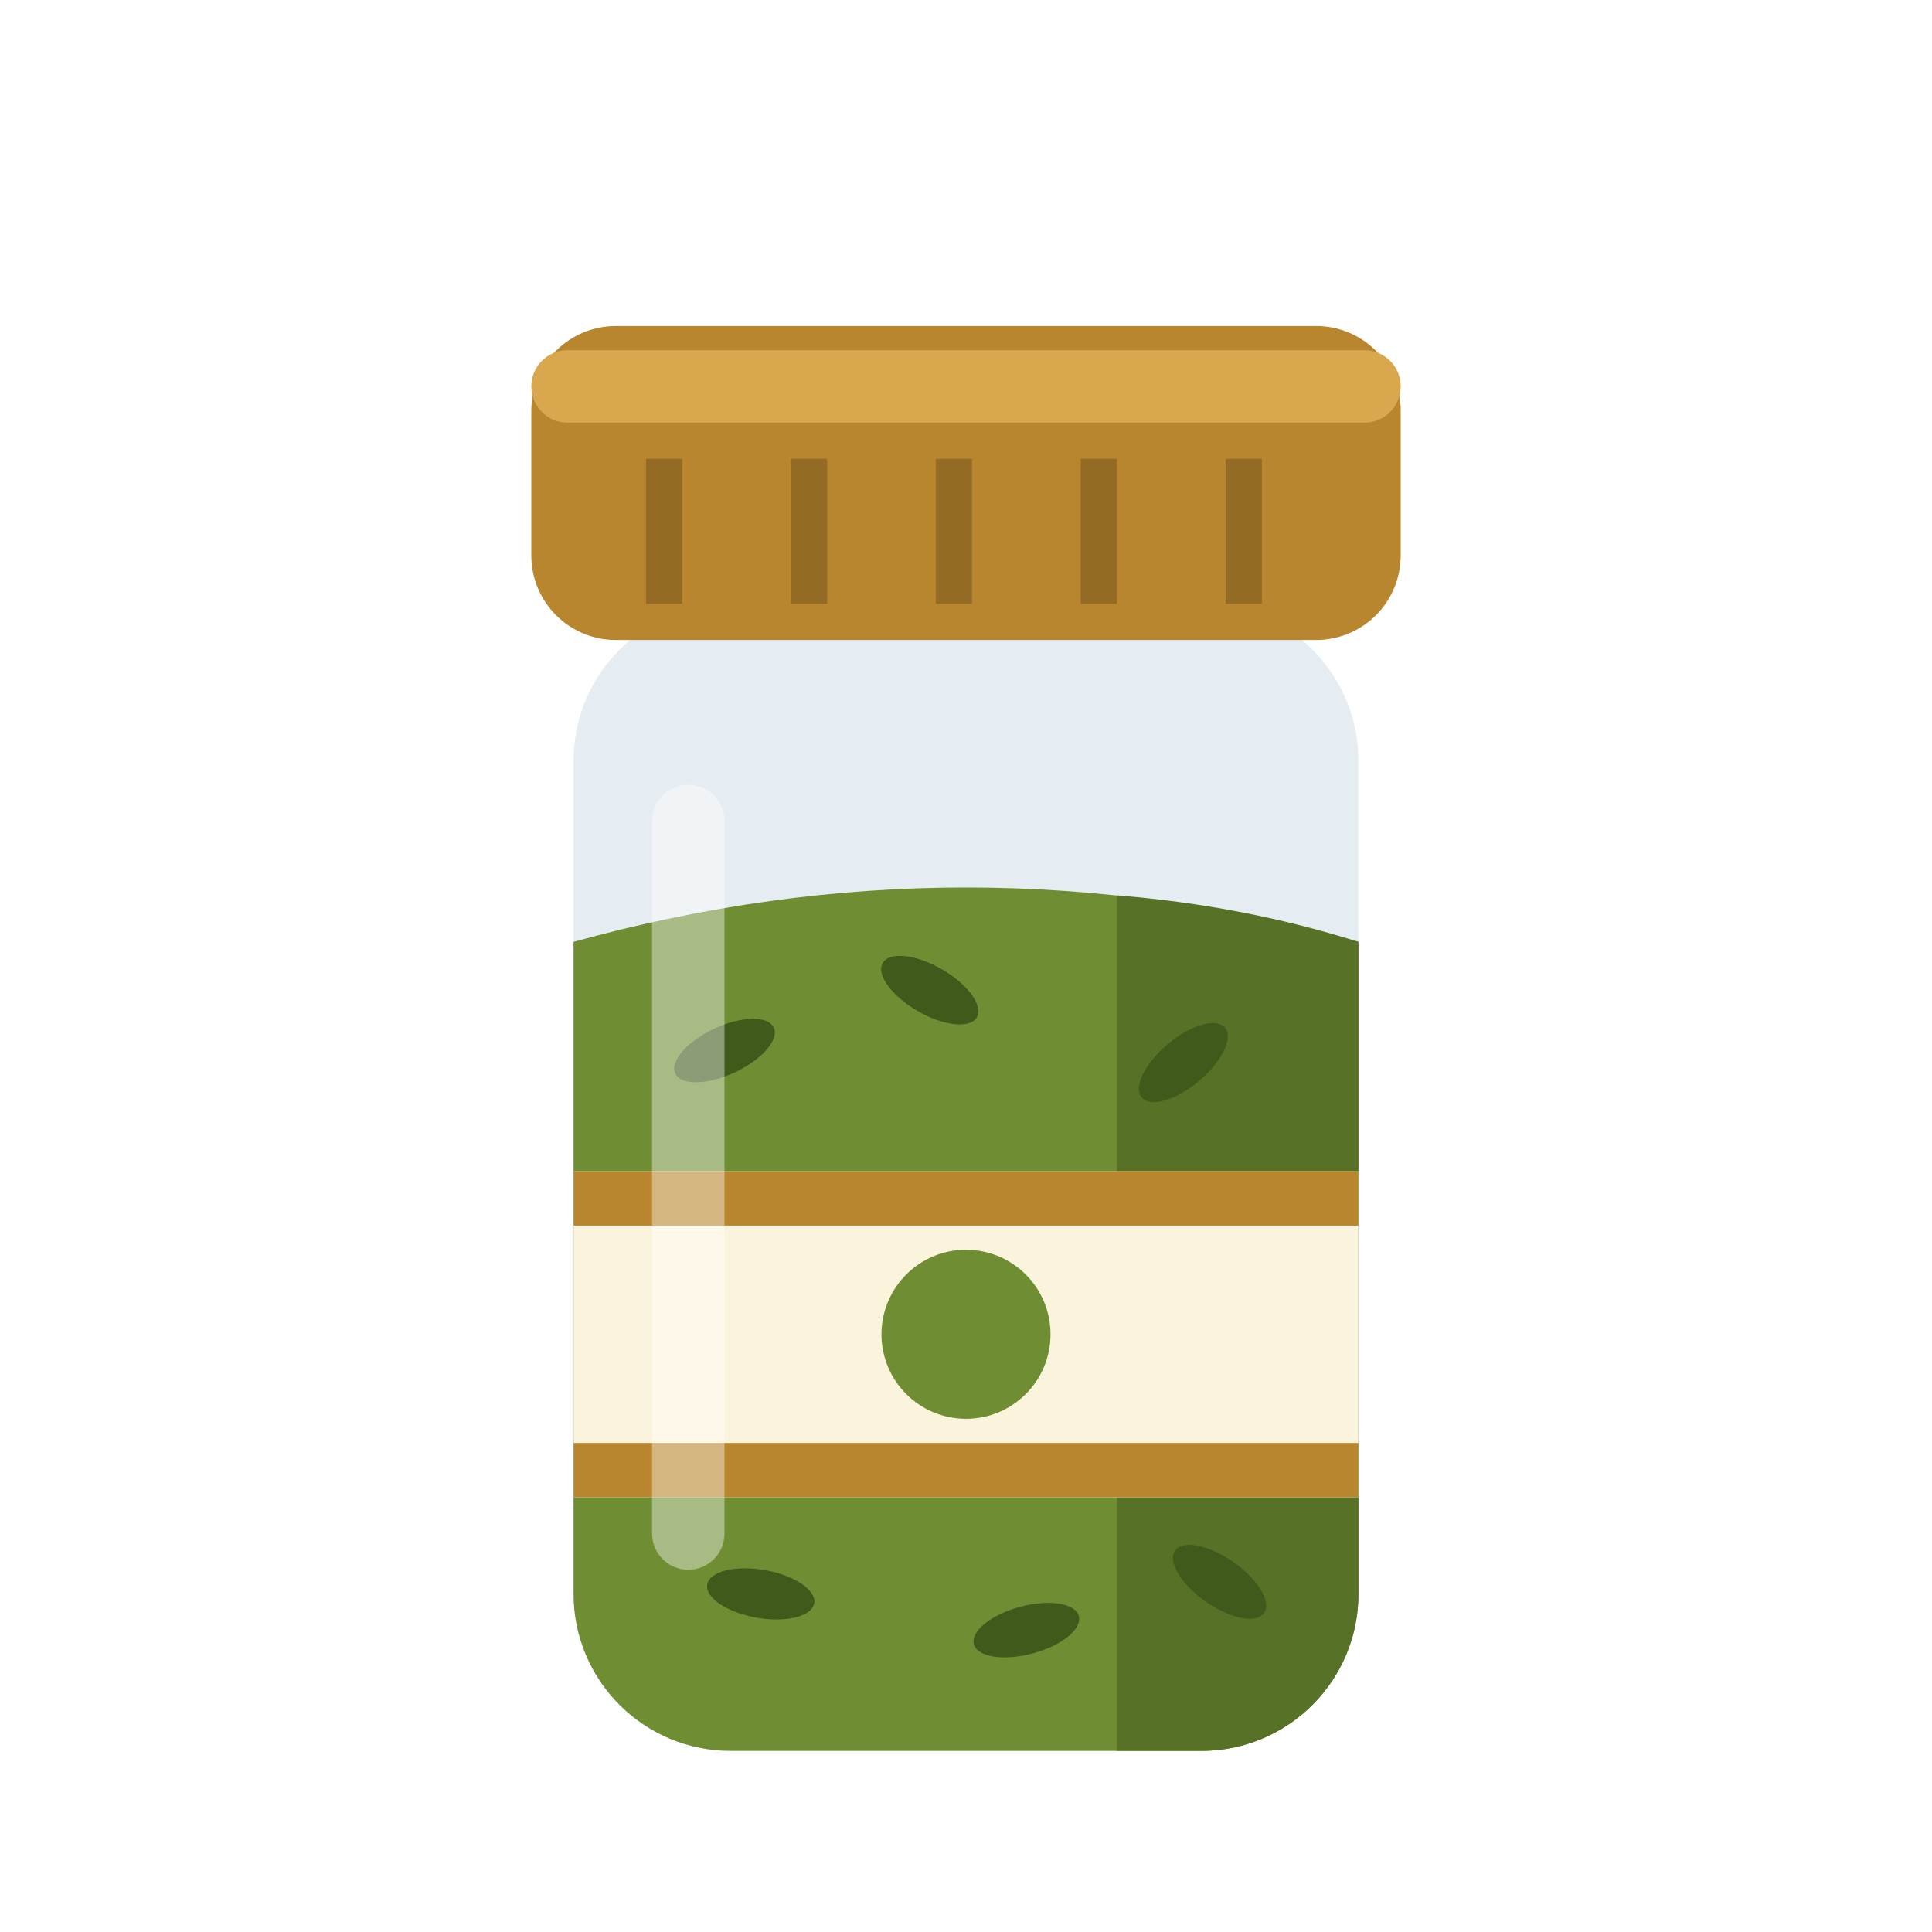
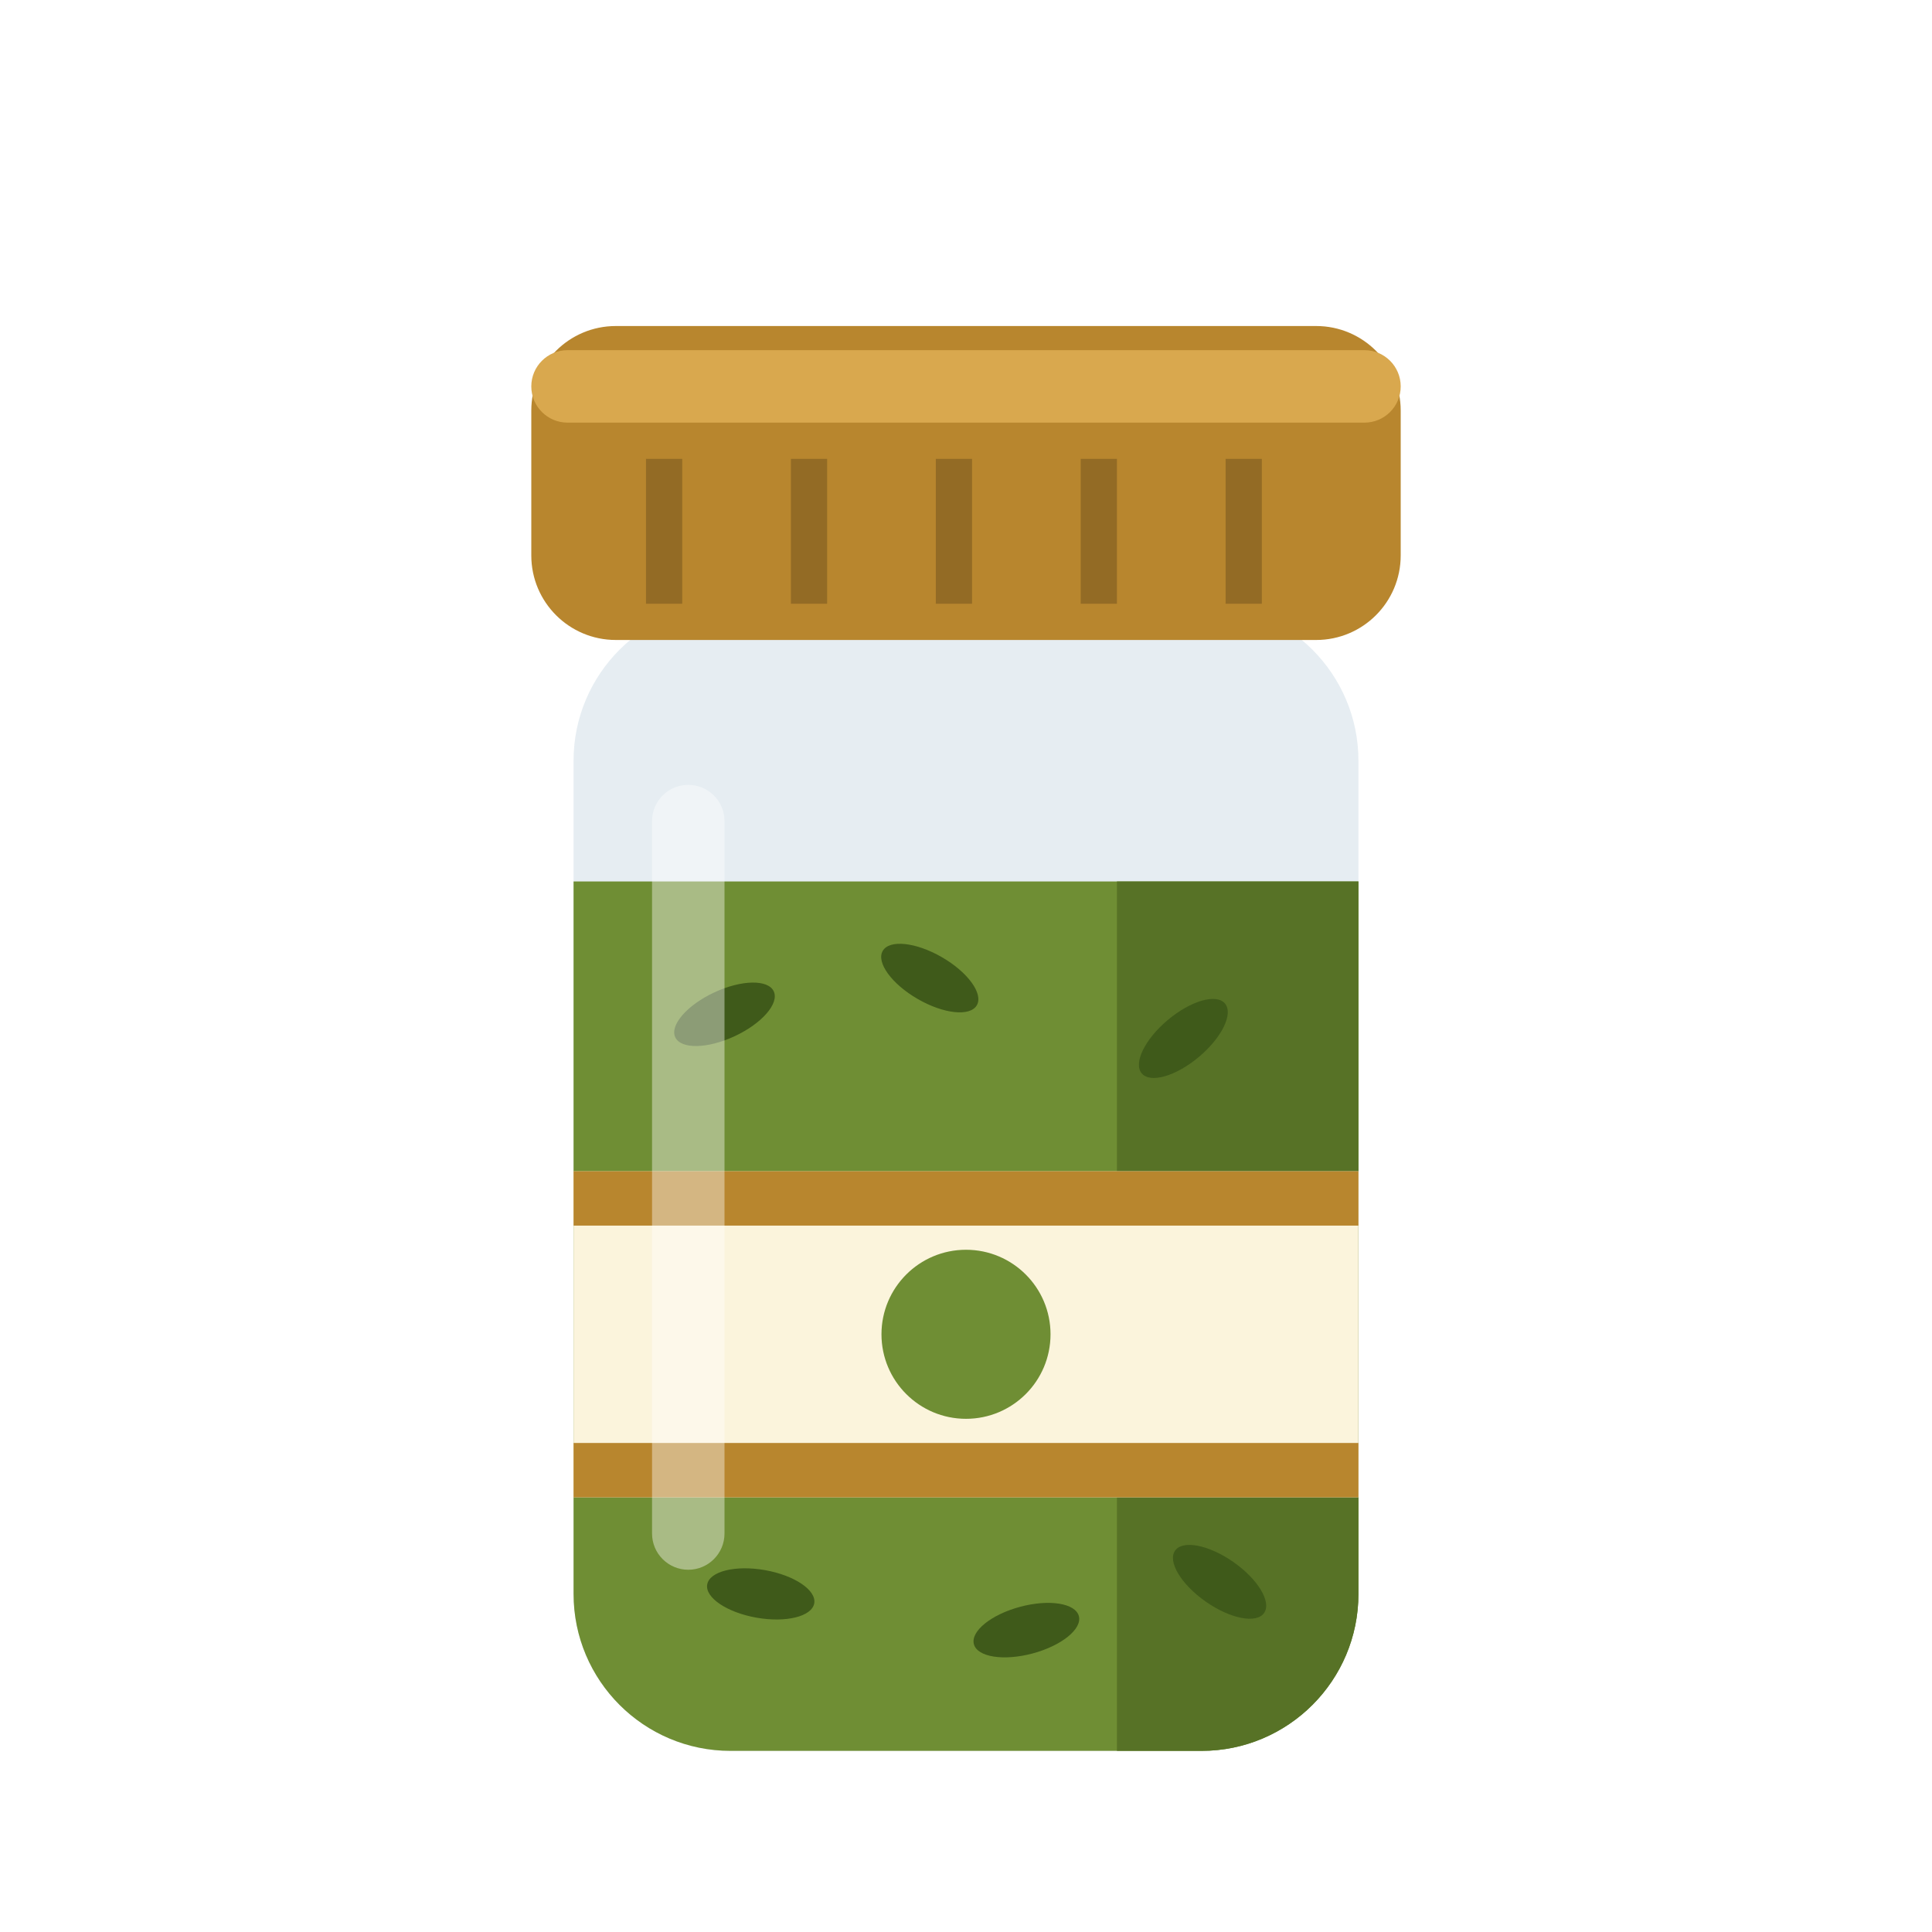
<svg xmlns="http://www.w3.org/2000/svg" viewBox="0 0 32 32">
  <rect width="13" height="19" x="9.5" y="10" fill="#e6edf2" rx="2.6" />
  <clipPath id="sj">
    <rect width="13" height="19" x="9.5" y="10" fill="#000" rx="2.6" />
  </clipPath>
  <g clip-path="url(#sj)">
-     <path fill="#6f8e34" d="M9.5 15.6Q16 13.8 22.5 15.6V29H9.5z" />
-     <path fill="#577226" d="M18.5 14.83Q20.6 15 22.5 15.6V29H18.5z" />
-     <ellipse cx="12" cy="17.4" rx="0.9" ry="0.4" fill="#3f5a1a" transform="rotate(-25 12 17.4)" />
-     <ellipse cx="15.4" cy="16.4" rx="0.9" ry="0.4" fill="#3f5a1a" transform="rotate(30 15.4 16.4)" />
-     <ellipse cx="19.6" cy="17.6" rx="0.9" ry="0.4" fill="#3f5a1a" transform="rotate(-40 19.6 17.6)" />
+     <rect width="13" height="14.4" x="9.5" y="14.6" fill="#6f8e34" />
+     <rect width="4" height="14.4" x="18.5" y="14.6" fill="#577226" />
+     <ellipse cx="12" cy="16.8" rx="0.9" ry="0.4" fill="#3f5a1a" transform="rotate(-25 12 16.8)" />
+     <ellipse cx="15.4" cy="16.2" rx="0.9" ry="0.4" fill="#3f5a1a" transform="rotate(30 15.4 16.2)" />
+     <ellipse cx="19.6" cy="17.2" rx="0.9" ry="0.4" fill="#3f5a1a" transform="rotate(-40 19.6 17.2)" />
    <ellipse cx="12.6" cy="26.4" rx="0.9" ry="0.4" fill="#3f5a1a" transform="rotate(10 12.6 26.4)" />
    <ellipse cx="17" cy="27" rx="0.9" ry="0.4" fill="#3f5a1a" transform="rotate(-15 17 27)" />
    <ellipse cx="20.2" cy="26.2" rx="0.9" ry="0.4" fill="#3f5a1a" transform="rotate(35 20.2 26.2)" />
    <rect width="13" height="5.4" x="9.5" y="19.4" fill="#fbf4dc" />
    <rect width="13" height="0.9" x="9.5" y="19.4" fill="#b8862e" />
    <rect width="13" height="0.9" x="9.5" y="23.9" fill="#b8862e" />
    <circle cx="16" cy="22.1" r="1.4" fill="#6f8e34" />
  </g>
  <rect width="1.2" height="13" x="10.8" y="13" fill="#ffffff66" rx="0.6" />
  <rect width="14.4" height="5.2" x="8.8" y="5.4" fill="#b8862e" rx="1.4" />
  <rect width="14.4" height="1.2" x="8.8" y="5.8" fill="#d9a84e" rx="0.6" />
  <path fill="none" stroke="#00000033" stroke-width="0.6" d="M11 7.6v2.4M13.4 7.6v2.4M15.8 7.6v2.4M18.2 7.6v2.4M20.6 7.6v2.4" />
</svg>
